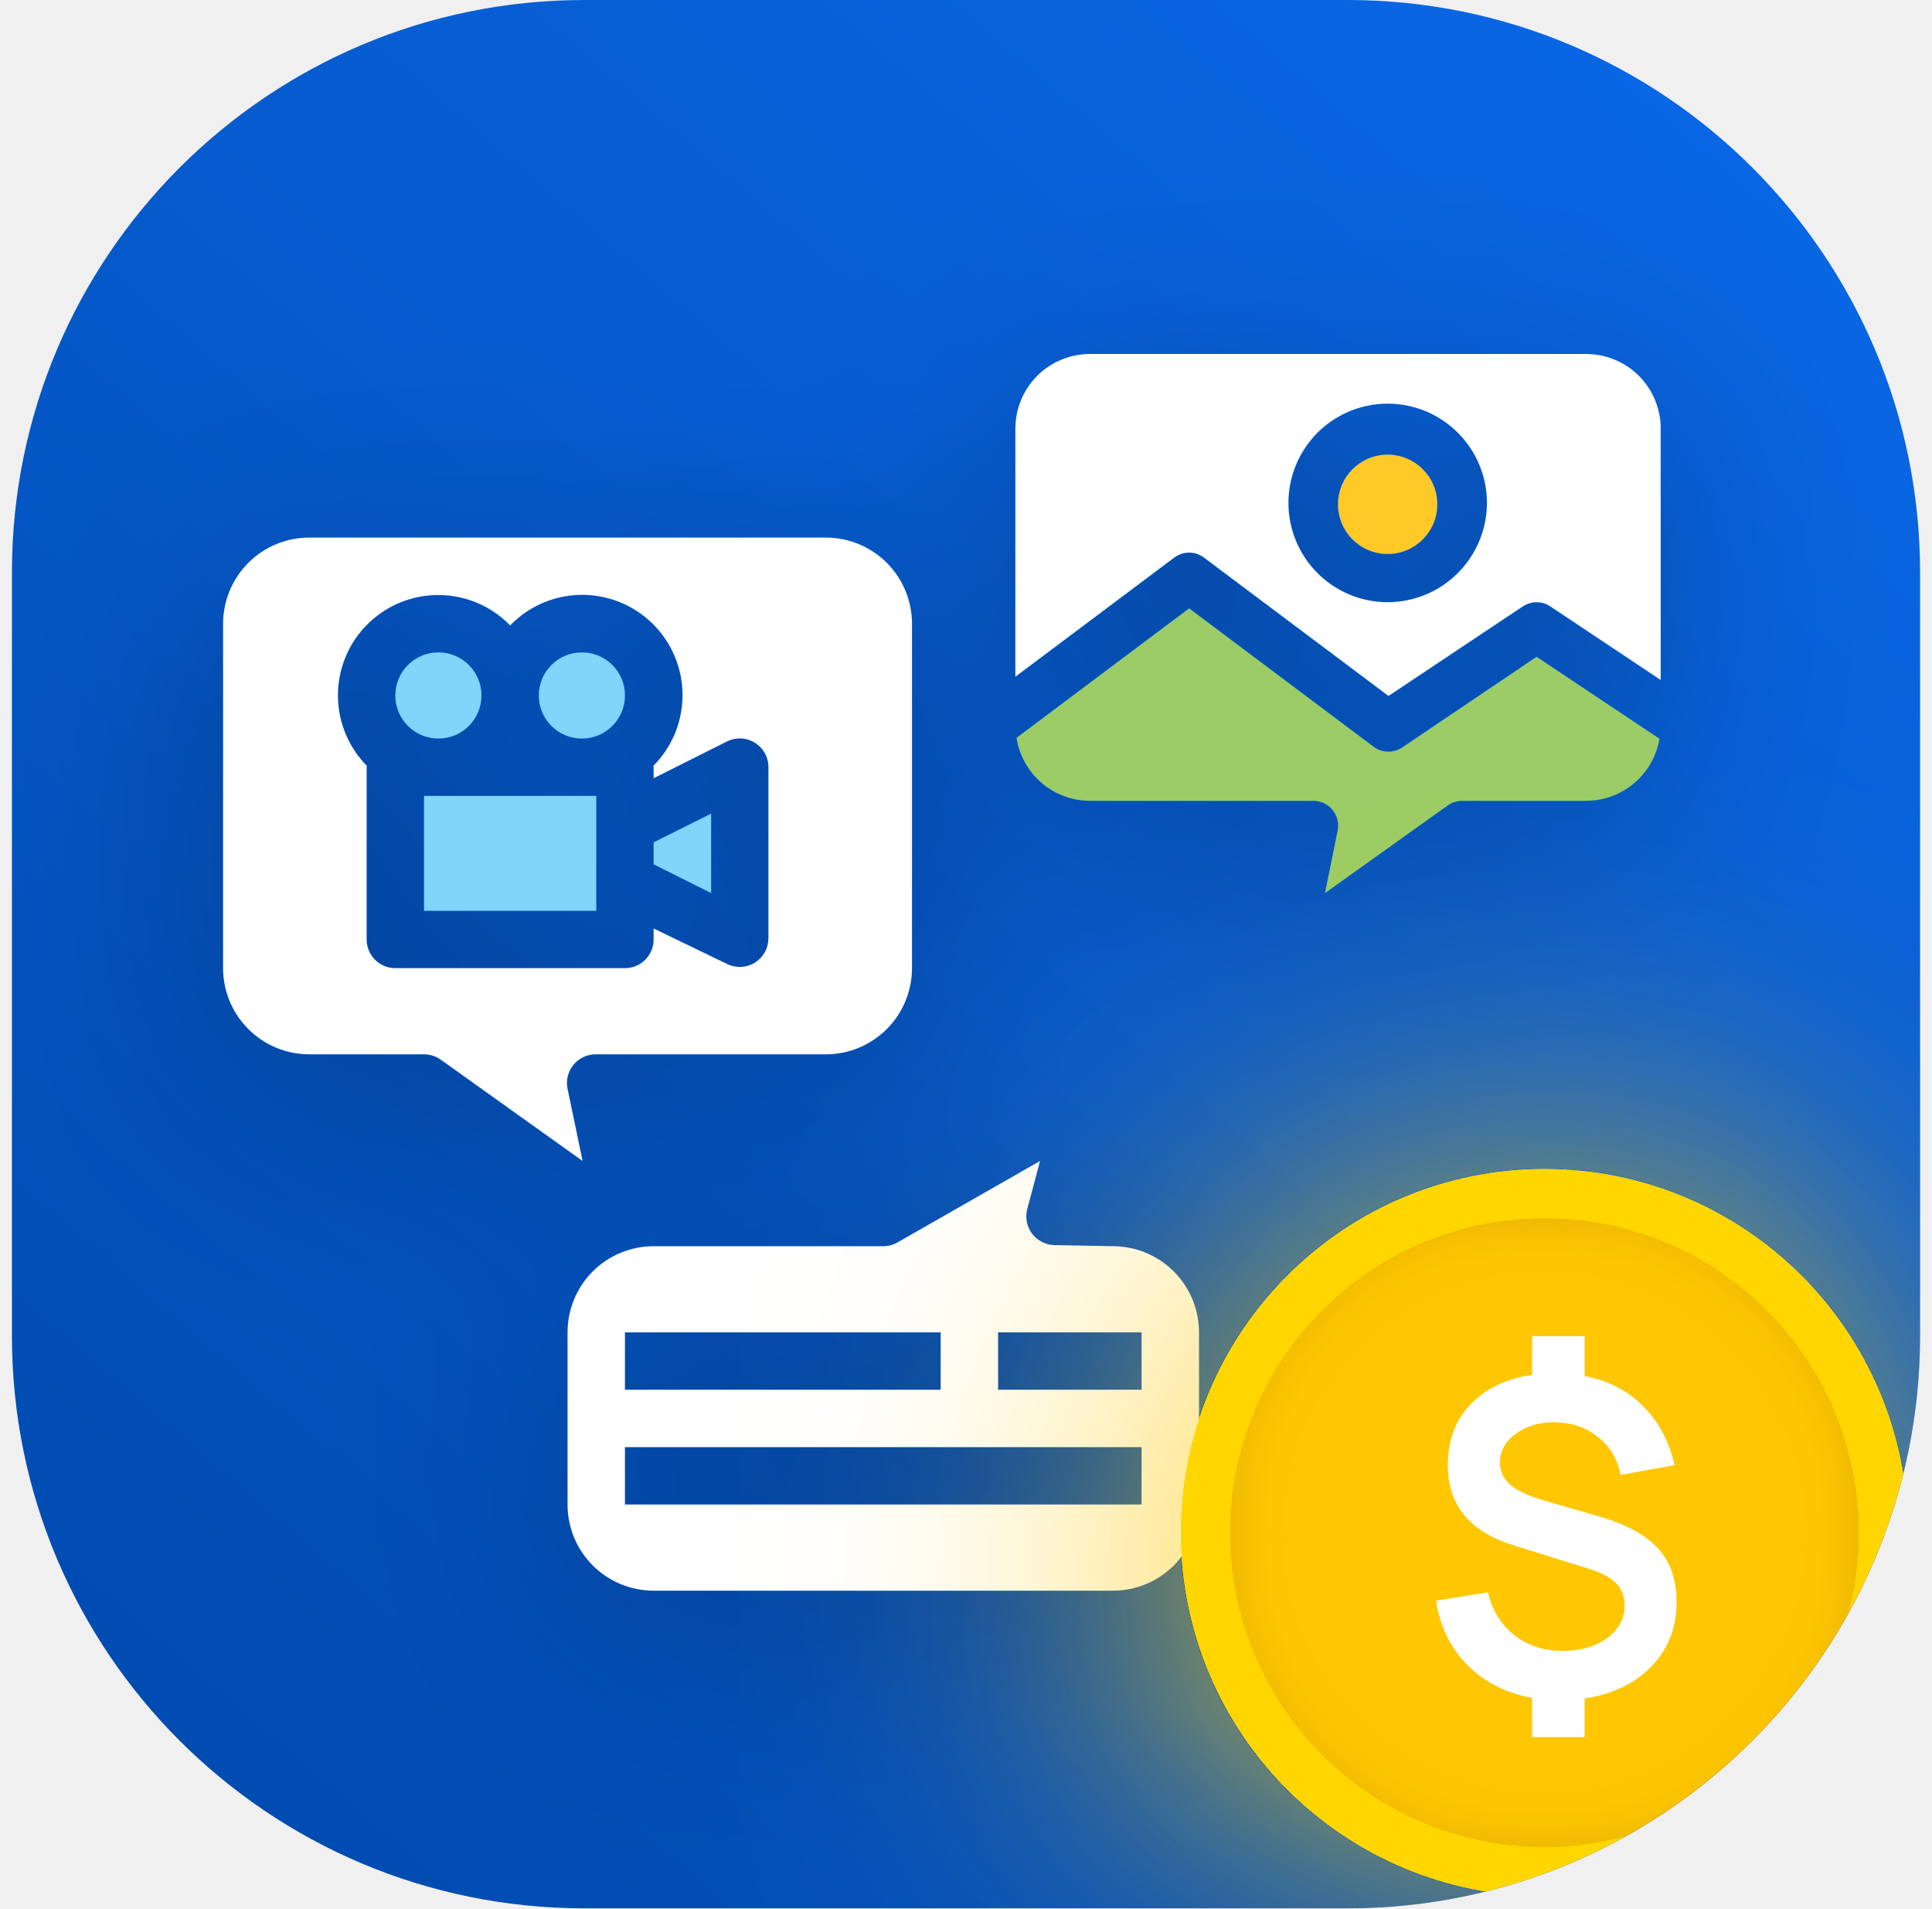
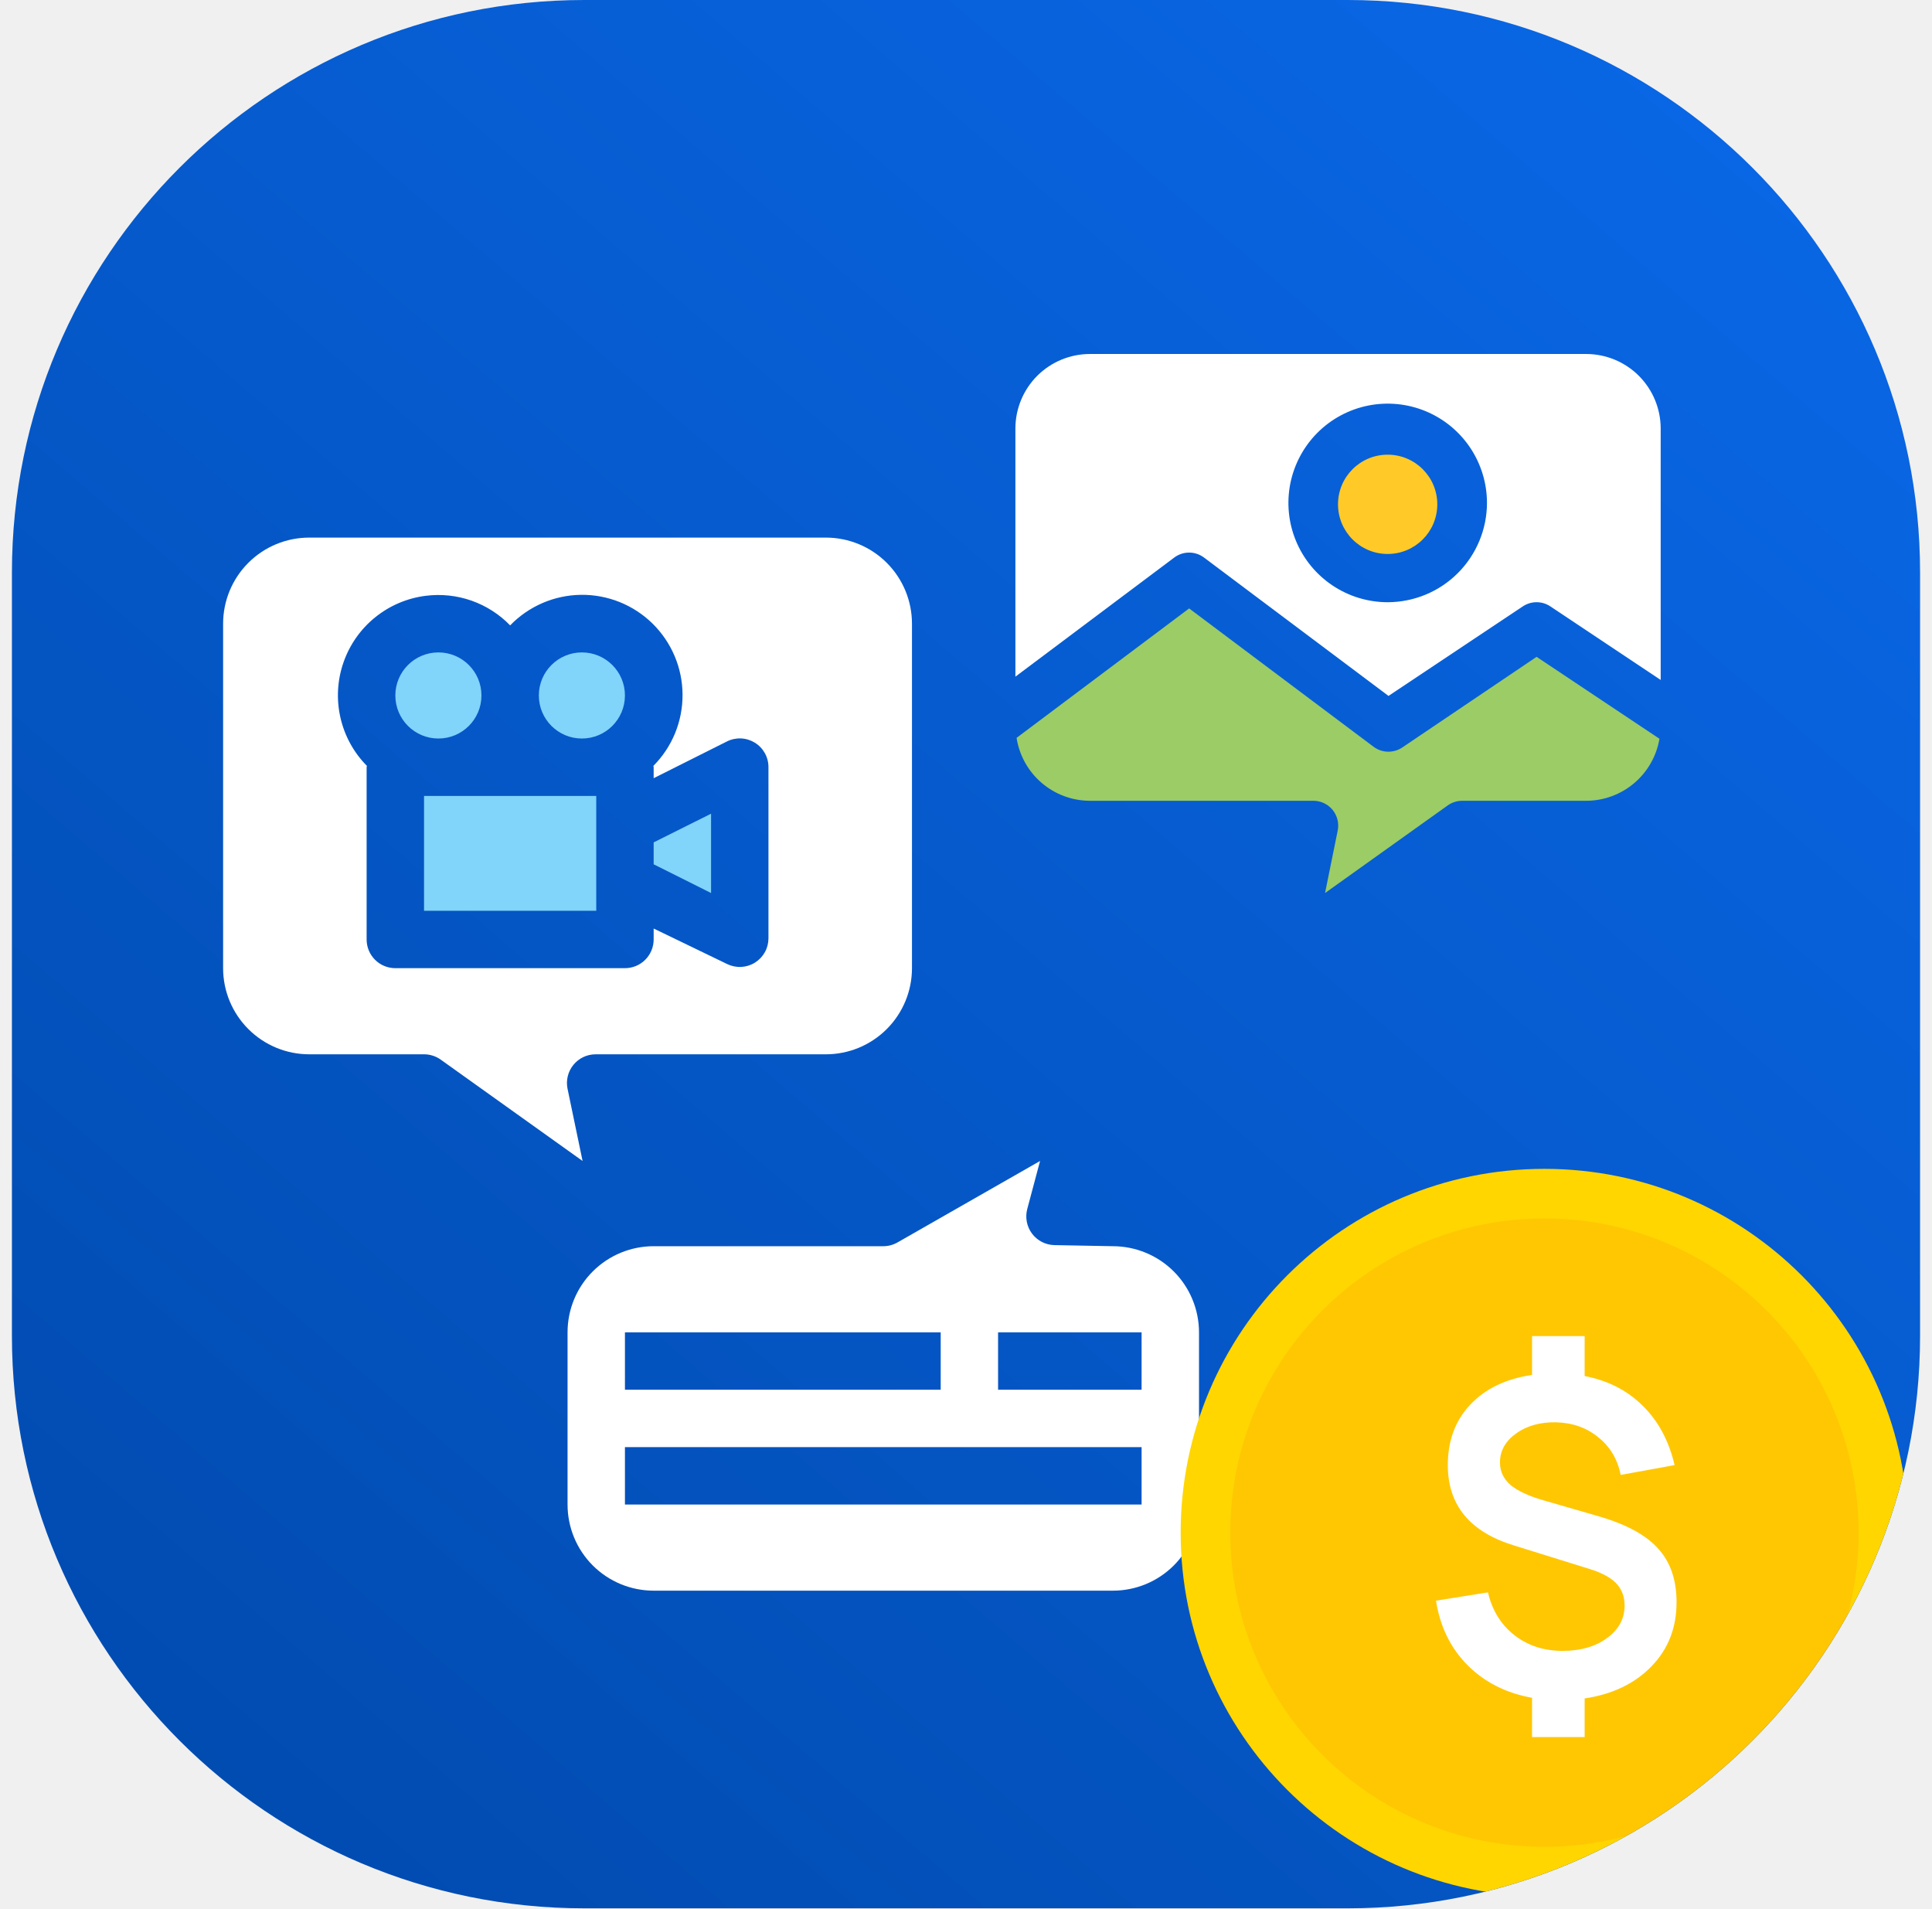
<svg xmlns="http://www.w3.org/2000/svg" width="81" height="80" viewBox="0 0 81 80" fill="none">
  <rect x="0.5" y="0" width="80" height="80" rx="24" fill="url(#paint0_linear_873_211)" />
-   <g filter="url(#filter0_d_873_211)">
-     <path d="M24.998 33.367H17.778V38.181H24.998V33.367Z" fill="#81D4FA" />
-     <path d="M18.38 30.96C19.377 30.96 20.185 30.152 20.185 29.155C20.185 28.158 19.377 27.35 18.38 27.35C17.383 27.35 16.575 28.158 16.575 29.155C16.575 30.152 17.383 30.96 18.38 30.96Z" fill="#81D4FA" />
-     <path d="M12.964 44.198H17.778C18.029 44.198 18.273 44.276 18.477 44.421L24.425 48.67L23.795 45.646C23.758 45.471 23.761 45.29 23.804 45.116C23.846 44.943 23.926 44.78 24.039 44.642C24.152 44.503 24.294 44.391 24.456 44.314C24.617 44.237 24.794 44.198 24.973 44.198H34.625C35.583 44.198 36.501 43.817 37.178 43.14C37.855 42.463 38.235 41.545 38.235 40.587V26.147C38.235 25.189 37.855 24.271 37.178 23.594C36.501 22.917 35.583 22.537 34.625 22.537H12.964C12.007 22.537 11.088 22.917 10.412 23.594C9.734 24.271 9.354 25.189 9.354 26.147V40.587C9.354 41.545 9.734 42.463 10.412 43.14C11.088 43.817 12.007 44.198 12.964 44.198ZM17.856 24.976C18.5 24.895 19.155 24.965 19.768 25.18C20.381 25.396 20.936 25.751 21.388 26.217C21.774 25.818 22.235 25.5 22.744 25.28C23.253 25.06 23.801 24.944 24.356 24.936C24.91 24.929 25.461 25.032 25.976 25.238C26.491 25.445 26.96 25.751 27.356 26.139C27.752 26.528 28.067 26.991 28.283 27.501C28.5 28.012 28.613 28.561 28.616 29.115C28.62 29.67 28.514 30.22 28.304 30.734C28.094 31.247 27.785 31.714 27.393 32.107C27.395 32.127 27.405 32.144 27.405 32.164V32.623L30.476 31.083C30.659 30.991 30.863 30.947 31.068 30.956C31.273 30.965 31.472 31.027 31.647 31.134C31.822 31.242 31.966 31.393 32.066 31.572C32.166 31.751 32.218 31.953 32.218 32.158V39.334C32.218 39.537 32.167 39.738 32.068 39.916C31.969 40.094 31.827 40.244 31.654 40.353C31.482 40.461 31.285 40.523 31.081 40.535C30.878 40.546 30.675 40.505 30.491 40.417L27.405 38.925V39.384C27.405 39.703 27.278 40.009 27.052 40.235C26.827 40.461 26.521 40.587 26.201 40.587H16.574C16.255 40.587 15.949 40.461 15.723 40.235C15.498 40.009 15.371 39.703 15.371 39.384V32.164C15.371 32.144 15.381 32.127 15.383 32.107C14.83 31.549 14.445 30.846 14.272 30.08C14.098 29.314 14.142 28.514 14.4 27.772C14.657 27.029 15.117 26.374 15.728 25.88C16.339 25.386 17.076 25.072 17.856 24.976Z" fill="white" />
-     <path d="M50.269 63.073V55.853C50.268 54.896 49.887 53.978 49.211 53.301C48.534 52.625 47.616 52.244 46.659 52.243L44.208 52.197C44.026 52.193 43.846 52.148 43.684 52.065C43.521 51.982 43.38 51.864 43.27 51.718C43.16 51.572 43.085 51.403 43.05 51.224C43.015 51.045 43.021 50.86 43.068 50.684L43.605 48.67L37.629 52.084C37.447 52.188 37.241 52.243 37.032 52.243H27.405C26.447 52.243 25.529 52.623 24.852 53.3C24.175 53.977 23.795 54.895 23.795 55.853V63.073C23.795 64.031 24.175 64.949 24.852 65.626C25.529 66.303 26.447 66.683 27.405 66.683H46.659C47.616 66.683 48.535 66.303 49.212 65.626C49.889 64.949 50.269 64.031 50.269 63.073ZM41.845 55.853H47.862V58.26H41.845V55.853ZM26.201 55.853H39.439V58.26H26.201V55.853ZM26.201 63.073V60.666H47.862V63.073H26.201Z" fill="white" />
-     <path d="M29.812 34.111L27.405 35.314V36.233L29.812 37.437V34.111Z" fill="#81D4FA" />
-     <path d="M24.396 30.96C25.393 30.96 26.201 30.152 26.201 29.155C26.201 28.158 25.393 27.35 24.396 27.35C23.399 27.35 22.591 28.158 22.591 29.155C22.591 30.152 23.399 30.96 24.396 30.96Z" fill="#81D4FA" />
-     <path d="M58.178 23.223C59.327 23.223 60.259 22.292 60.259 21.142C60.259 19.993 59.327 19.061 58.178 19.061C57.028 19.061 56.097 19.993 56.097 21.142C56.097 22.292 57.028 23.223 58.178 23.223Z" fill="#FFCA28" />
-     <path d="M57.587 31.305L49.855 25.506L42.62 30.932C42.734 31.665 43.106 32.334 43.67 32.818C44.233 33.301 44.95 33.568 45.693 33.57H55.064C55.218 33.57 55.371 33.604 55.51 33.67C55.649 33.736 55.772 33.833 55.87 33.952C55.967 34.071 56.037 34.211 56.074 34.36C56.111 34.51 56.115 34.666 56.084 34.817L55.553 37.437L60.696 33.764C60.873 33.638 61.084 33.57 61.301 33.57H66.504C67.24 33.568 67.952 33.307 68.513 32.831C69.075 32.355 69.451 31.696 69.573 30.97L64.422 27.536L58.793 31.334C58.614 31.455 58.401 31.517 58.185 31.512C57.969 31.507 57.76 31.434 57.587 31.305Z" fill="#9CCC65" />
-     <path d="M66.504 14.84H45.693C44.865 14.841 44.072 15.17 43.486 15.755C42.901 16.341 42.572 17.134 42.571 17.962V28.367L49.231 23.373C49.411 23.238 49.63 23.165 49.855 23.165C50.08 23.165 50.298 23.238 50.478 23.373L58.214 29.174L63.845 25.42C64.016 25.306 64.217 25.245 64.422 25.245C64.628 25.245 64.828 25.306 64.999 25.42L69.625 28.504V17.962C69.624 17.134 69.295 16.341 68.71 15.755C68.125 15.17 67.331 14.841 66.504 14.84ZM58.179 25.246C57.356 25.246 56.551 25.002 55.867 24.544C55.182 24.087 54.649 23.437 54.334 22.676C54.019 21.916 53.937 21.079 54.097 20.271C54.258 19.464 54.654 18.723 55.236 18.14C55.818 17.558 56.56 17.162 57.367 17.001C58.175 16.841 59.012 16.923 59.772 17.238C60.533 17.553 61.183 18.087 61.64 18.771C62.097 19.456 62.342 20.26 62.342 21.084C62.34 22.187 61.901 23.245 61.121 24.025C60.341 24.806 59.283 25.244 58.179 25.246Z" fill="white" />
-   </g>
+   <path d="M24.998 33.367H17.778V38.181H24.998V33.367Z" fill="#81D4FA" />
+   <path d="M18.38 30.96C19.377 30.96 20.185 30.152 20.185 29.155C20.185 28.158 19.377 27.35 18.38 27.35C17.383 27.35 16.575 28.158 16.575 29.155C16.575 30.152 17.383 30.96 18.38 30.96Z" fill="#81D4FA" />
+   <path d="M12.964 44.198H17.778C18.029 44.198 18.273 44.276 18.477 44.421L24.425 48.67L23.795 45.646C23.758 45.471 23.761 45.29 23.804 45.116C23.846 44.943 23.926 44.78 24.039 44.642C24.152 44.503 24.294 44.391 24.456 44.314C24.617 44.237 24.794 44.198 24.973 44.198H34.625C35.583 44.198 36.501 43.817 37.178 43.14C37.855 42.463 38.235 41.545 38.235 40.587V26.147C38.235 25.189 37.855 24.271 37.178 23.594C36.501 22.917 35.583 22.537 34.625 22.537H12.964C12.007 22.537 11.088 22.917 10.412 23.594C9.734 24.271 9.354 25.189 9.354 26.147V40.587C9.354 41.545 9.734 42.463 10.412 43.14C11.088 43.817 12.007 44.198 12.964 44.198V44.198ZM17.856 24.976C18.5 24.895 19.155 24.965 19.768 25.18C20.381 25.396 20.936 25.751 21.388 26.217C21.774 25.818 22.235 25.5 22.744 25.28C23.253 25.06 23.801 24.944 24.356 24.936C24.91 24.929 25.461 25.032 25.976 25.238C26.491 25.445 26.96 25.751 27.356 26.139C27.752 26.528 28.067 26.991 28.283 27.501C28.5 28.012 28.613 28.561 28.616 29.115C28.62 29.67 28.514 30.22 28.304 30.734C28.094 31.247 27.785 31.714 27.393 32.107C27.395 32.127 27.405 32.144 27.405 32.164V32.623L30.476 31.083C30.659 30.991 30.863 30.947 31.068 30.956C31.273 30.965 31.472 31.027 31.647 31.134C31.822 31.242 31.966 31.393 32.066 31.572C32.166 31.751 32.218 31.953 32.218 32.158V39.334C32.218 39.537 32.167 39.738 32.068 39.916C31.969 40.094 31.827 40.244 31.654 40.353C31.482 40.461 31.285 40.523 31.081 40.535C30.878 40.546 30.675 40.505 30.491 40.417L27.405 38.925V39.384C27.405 39.703 27.278 40.009 27.052 40.235C26.827 40.461 26.521 40.587 26.201 40.587H16.574C16.255 40.587 15.949 40.461 15.723 40.235C15.498 40.009 15.371 39.703 15.371 39.384V32.164C15.371 32.144 15.381 32.127 15.383 32.107C14.83 31.549 14.445 30.846 14.272 30.08C14.098 29.314 14.142 28.514 14.4 27.772C14.657 27.029 15.117 26.374 15.728 25.88C16.339 25.386 17.076 25.072 17.856 24.976V24.976Z" fill="white" />
+   <path d="M50.269 63.073V55.853C50.268 54.896 49.887 53.978 49.211 53.301C48.534 52.625 47.616 52.244 46.659 52.243L44.208 52.197C44.026 52.193 43.846 52.148 43.684 52.065C43.521 51.982 43.38 51.864 43.27 51.718C43.16 51.572 43.085 51.403 43.05 51.224C43.015 51.045 43.021 50.86 43.068 50.684L43.605 48.67L37.629 52.084C37.447 52.188 37.241 52.243 37.032 52.243H27.405C26.447 52.243 25.529 52.623 24.852 53.3C24.175 53.977 23.795 54.895 23.795 55.853V63.073C23.795 64.031 24.175 64.949 24.852 65.626C25.529 66.303 26.447 66.683 27.405 66.683H46.659C47.616 66.683 48.535 66.303 49.212 65.626C49.889 64.949 50.269 64.031 50.269 63.073ZM41.845 55.853H47.862V58.26H41.845V55.853ZM26.201 55.853H39.439V58.26H26.201V55.853ZM26.201 63.073V60.666H47.862V63.073H26.201Z" fill="white" />
+   <path d="M29.812 34.111L27.405 35.314V36.233L29.812 37.437V34.111Z" fill="#81D4FA" />
+   <path d="M24.396 30.96C25.393 30.96 26.201 30.152 26.201 29.155C26.201 28.158 25.393 27.35 24.396 27.35C23.399 27.35 22.591 28.158 22.591 29.155C22.591 30.152 23.399 30.96 24.396 30.96Z" fill="#81D4FA" />
+   <path d="M58.178 23.223C59.327 23.223 60.259 22.292 60.259 21.142C60.259 19.993 59.327 19.061 58.178 19.061C57.028 19.061 56.097 19.993 56.097 21.142C56.097 22.292 57.028 23.223 58.178 23.223Z" fill="#FFCA28" />
+   <path d="M57.587 31.305L49.855 25.506L42.62 30.932C42.734 31.665 43.106 32.334 43.67 32.818C44.233 33.301 44.95 33.568 45.693 33.57H55.064C55.218 33.57 55.371 33.604 55.51 33.67C55.649 33.736 55.772 33.833 55.87 33.952C55.967 34.071 56.037 34.211 56.074 34.36C56.111 34.51 56.115 34.666 56.084 34.817L55.553 37.437L60.696 33.764C60.873 33.638 61.084 33.57 61.301 33.57H66.504C67.24 33.568 67.952 33.307 68.513 32.831C69.075 32.355 69.451 31.696 69.573 30.97L64.422 27.536L58.793 31.334C58.614 31.455 58.401 31.517 58.185 31.512C57.969 31.507 57.76 31.434 57.587 31.305Z" fill="#9CCC65" />
+   <path d="M66.504 14.84H45.693C44.865 14.841 44.072 15.17 43.486 15.755C42.901 16.341 42.572 17.134 42.571 17.962V28.367L49.231 23.373C49.411 23.238 49.63 23.165 49.855 23.165C50.08 23.165 50.298 23.238 50.478 23.373L58.214 29.174L63.845 25.42C64.016 25.306 64.217 25.245 64.422 25.245C64.628 25.245 64.828 25.306 64.999 25.42L69.625 28.504V17.962C69.624 17.134 69.295 16.341 68.71 15.755C68.125 15.17 67.331 14.841 66.504 14.84V14.84ZM58.179 25.246C57.356 25.246 56.551 25.002 55.867 24.544C55.182 24.087 54.649 23.437 54.334 22.676C54.019 21.916 53.937 21.079 54.097 20.271C54.258 19.464 54.654 18.723 55.236 18.14C55.818 17.558 56.56 17.162 57.367 17.001C58.175 16.841 59.012 16.923 59.772 17.238C60.533 17.553 61.183 18.087 61.64 18.771C62.097 19.456 62.342 20.26 62.342 21.084C62.34 22.187 61.901 23.245 61.121 24.025C60.341 24.806 59.283 25.244 58.179 25.246Z" fill="white" />
  <mask id="mask0_873_211" style="mask-type:alpha" maskUnits="userSpaceOnUse" x="0" y="0" width="81" height="81">
    <rect x="0.5" y="0" width="80" height="80" rx="24" fill="url(#paint1_linear_873_211)" />
  </mask>
  <g mask="url(#mask0_873_211)">
-     <g filter="url(#filter1_d_873_211)">
-       <circle cx="64.75" cy="64.25" r="15.25" fill="#FFD600" />
-       <g filter="url(#filter2_i_873_211)">
-         <circle cx="64.751" cy="64.25" r="13.171" fill="#FFC702" />
-       </g>
-       <path d="M64.232 72.821H66.437V71.201C67.609 71.025 68.542 70.576 69.238 69.856C69.939 69.136 70.29 68.24 70.29 67.166C70.29 66.239 70.037 65.494 69.53 64.933C69.03 64.365 68.21 63.914 67.069 63.578L64.699 62.892C64.07 62.709 63.61 62.493 63.317 62.242C63.03 61.986 62.887 61.675 62.887 61.309C62.887 60.821 63.112 60.415 63.564 60.092C64.015 59.769 64.573 59.613 65.239 59.625C65.934 59.644 66.526 59.854 67.014 60.257C67.508 60.653 67.819 61.178 67.947 61.831L70.208 61.419C69.97 60.4 69.524 59.57 68.871 58.93C68.225 58.289 67.413 57.874 66.437 57.685V56.01H64.232V57.639C63.14 57.798 62.276 58.213 61.642 58.884C61.014 59.549 60.7 60.394 60.7 61.419C60.7 63.096 61.624 64.219 63.472 64.787L66.648 65.775C67.16 65.933 67.532 66.135 67.764 66.379C67.996 66.623 68.112 66.934 68.112 67.312C68.112 67.855 67.868 68.307 67.38 68.667C66.892 69.026 66.269 69.207 65.513 69.207C64.726 69.207 64.052 68.987 63.491 68.548C62.929 68.108 62.56 67.51 62.383 66.754L60.205 67.102C60.376 68.194 60.819 69.097 61.532 69.811C62.246 70.524 63.146 70.979 64.232 71.174V72.821Z" fill="white" />
-     </g>
+     <circle cx="64.75" cy="64.25" r="15.25" fill="#FFD600" />
+     <circle cx="64.751" cy="64.25" r="13.171" fill="#FFC702" />
+     <path d="M64.232 72.821H66.437V71.201C67.609 71.025 68.542 70.576 69.238 69.856C69.939 69.136 70.29 68.24 70.29 67.166C70.29 66.239 70.037 65.494 69.53 64.933C69.03 64.365 68.21 63.914 67.069 63.578L64.699 62.892C64.07 62.709 63.61 62.493 63.317 62.242C63.03 61.986 62.887 61.675 62.887 61.309C62.887 60.821 63.112 60.415 63.564 60.092C64.015 59.769 64.573 59.613 65.239 59.625C65.934 59.644 66.526 59.854 67.014 60.257C67.508 60.653 67.819 61.178 67.947 61.831L70.208 61.419C69.97 60.4 69.524 59.57 68.871 58.93C68.225 58.289 67.413 57.874 66.437 57.685V56.01H64.232V57.639C63.14 57.798 62.276 58.213 61.642 58.884C61.014 59.549 60.7 60.394 60.7 61.419C60.7 63.096 61.624 64.219 63.472 64.787L66.648 65.775C67.16 65.933 67.532 66.135 67.764 66.379C67.996 66.623 68.112 66.934 68.112 67.312C68.112 67.855 67.868 68.307 67.38 68.667C66.892 69.026 66.269 69.207 65.513 69.207C64.726 69.207 64.052 68.987 63.491 68.548C62.929 68.108 62.56 67.51 62.383 66.754L60.205 67.102C60.376 68.194 60.819 69.097 61.532 69.811C62.246 70.524 63.146 70.979 64.232 71.174V72.821Z" fill="white" />
  </g>
  <defs>
-     <filter id="filter0_d_873_211" x="0.354" y="7.84" width="78.271" height="69.843" filterUnits="userSpaceOnUse" color-interpolation-filters="sRGB">
-       <feFlood flood-opacity="0" result="BackgroundImageFix" />
-       <feColorMatrix in="SourceAlpha" type="matrix" values="0 0 0 0 0 0 0 0 0 0 0 0 0 0 0 0 0 0 127 0" result="hardAlpha" />
-       <feOffset dy="2" />
-       <feGaussianBlur stdDeviation="4.5" />
-       <feComposite in2="hardAlpha" operator="out" />
-       <feColorMatrix type="matrix" values="0 0 0 0 0 0 0 0 0 0 0 0 0 0 0 0 0 0 0.25 0" />
-       <feBlend mode="normal" in2="BackgroundImageFix" result="effect1_dropShadow_873_211" />
-       <feBlend mode="normal" in="SourceGraphic" in2="effect1_dropShadow_873_211" result="shape" />
-     </filter>
-     <filter id="filter1_d_873_211" x="31" y="32.5" width="67.5" height="67.5" filterUnits="userSpaceOnUse" color-interpolation-filters="sRGB">
-       <feFlood flood-opacity="0" result="BackgroundImageFix" />
-       <feColorMatrix in="SourceAlpha" type="matrix" values="0 0 0 0 0 0 0 0 0 0 0 0 0 0 0 0 0 0 127 0" result="hardAlpha" />
-       <feOffset dy="2" />
-       <feGaussianBlur stdDeviation="9.25" />
-       <feComposite in2="hardAlpha" operator="out" />
-       <feColorMatrix type="matrix" values="0 0 0 0 1 0 0 0 0 0.78 0 0 0 0 0 0 0 0 1 0" />
-       <feBlend mode="normal" in2="BackgroundImageFix" result="effect1_dropShadow_873_211" />
-       <feBlend mode="normal" in="SourceGraphic" in2="effect1_dropShadow_873_211" result="shape" />
-     </filter>
-     <filter id="filter2_i_873_211" x="51.58" y="51.08" width="26.341" height="26.341" filterUnits="userSpaceOnUse" color-interpolation-filters="sRGB">
-       <feFlood flood-opacity="0" result="BackgroundImageFix" />
-       <feBlend mode="normal" in="SourceGraphic" in2="BackgroundImageFix" result="shape" />
-       <feColorMatrix in="SourceAlpha" type="matrix" values="0 0 0 0 0 0 0 0 0 0 0 0 0 0 0 0 0 0 127 0" result="hardAlpha" />
-       <feOffset />
-       <feGaussianBlur stdDeviation="1.159" />
-       <feComposite in2="hardAlpha" operator="arithmetic" k2="-1" k3="1" />
-       <feColorMatrix type="matrix" values="0 0 0 0 0 0 0 0 0 0 0 0 0 0 0 0 0 0 0.09 0" />
-       <feBlend mode="normal" in2="shape" result="effect1_innerShadow_873_211" />
-     </filter>
    <linearGradient id="paint0_linear_873_211" x1="80.5" y1="-9" x2="0.5" y2="84.25" gradientUnits="userSpaceOnUse">
      <stop stop-color="#0B6BED" />
      <stop offset="1" stop-color="#0048AA" />
    </linearGradient>
    <linearGradient id="paint1_linear_873_211" x1="80.5" y1="-9" x2="0.5" y2="84.25" gradientUnits="userSpaceOnUse">
      <stop stop-color="#FF8844" />
      <stop offset="1" stop-color="#FF5D00" />
    </linearGradient>
  </defs>
</svg>
